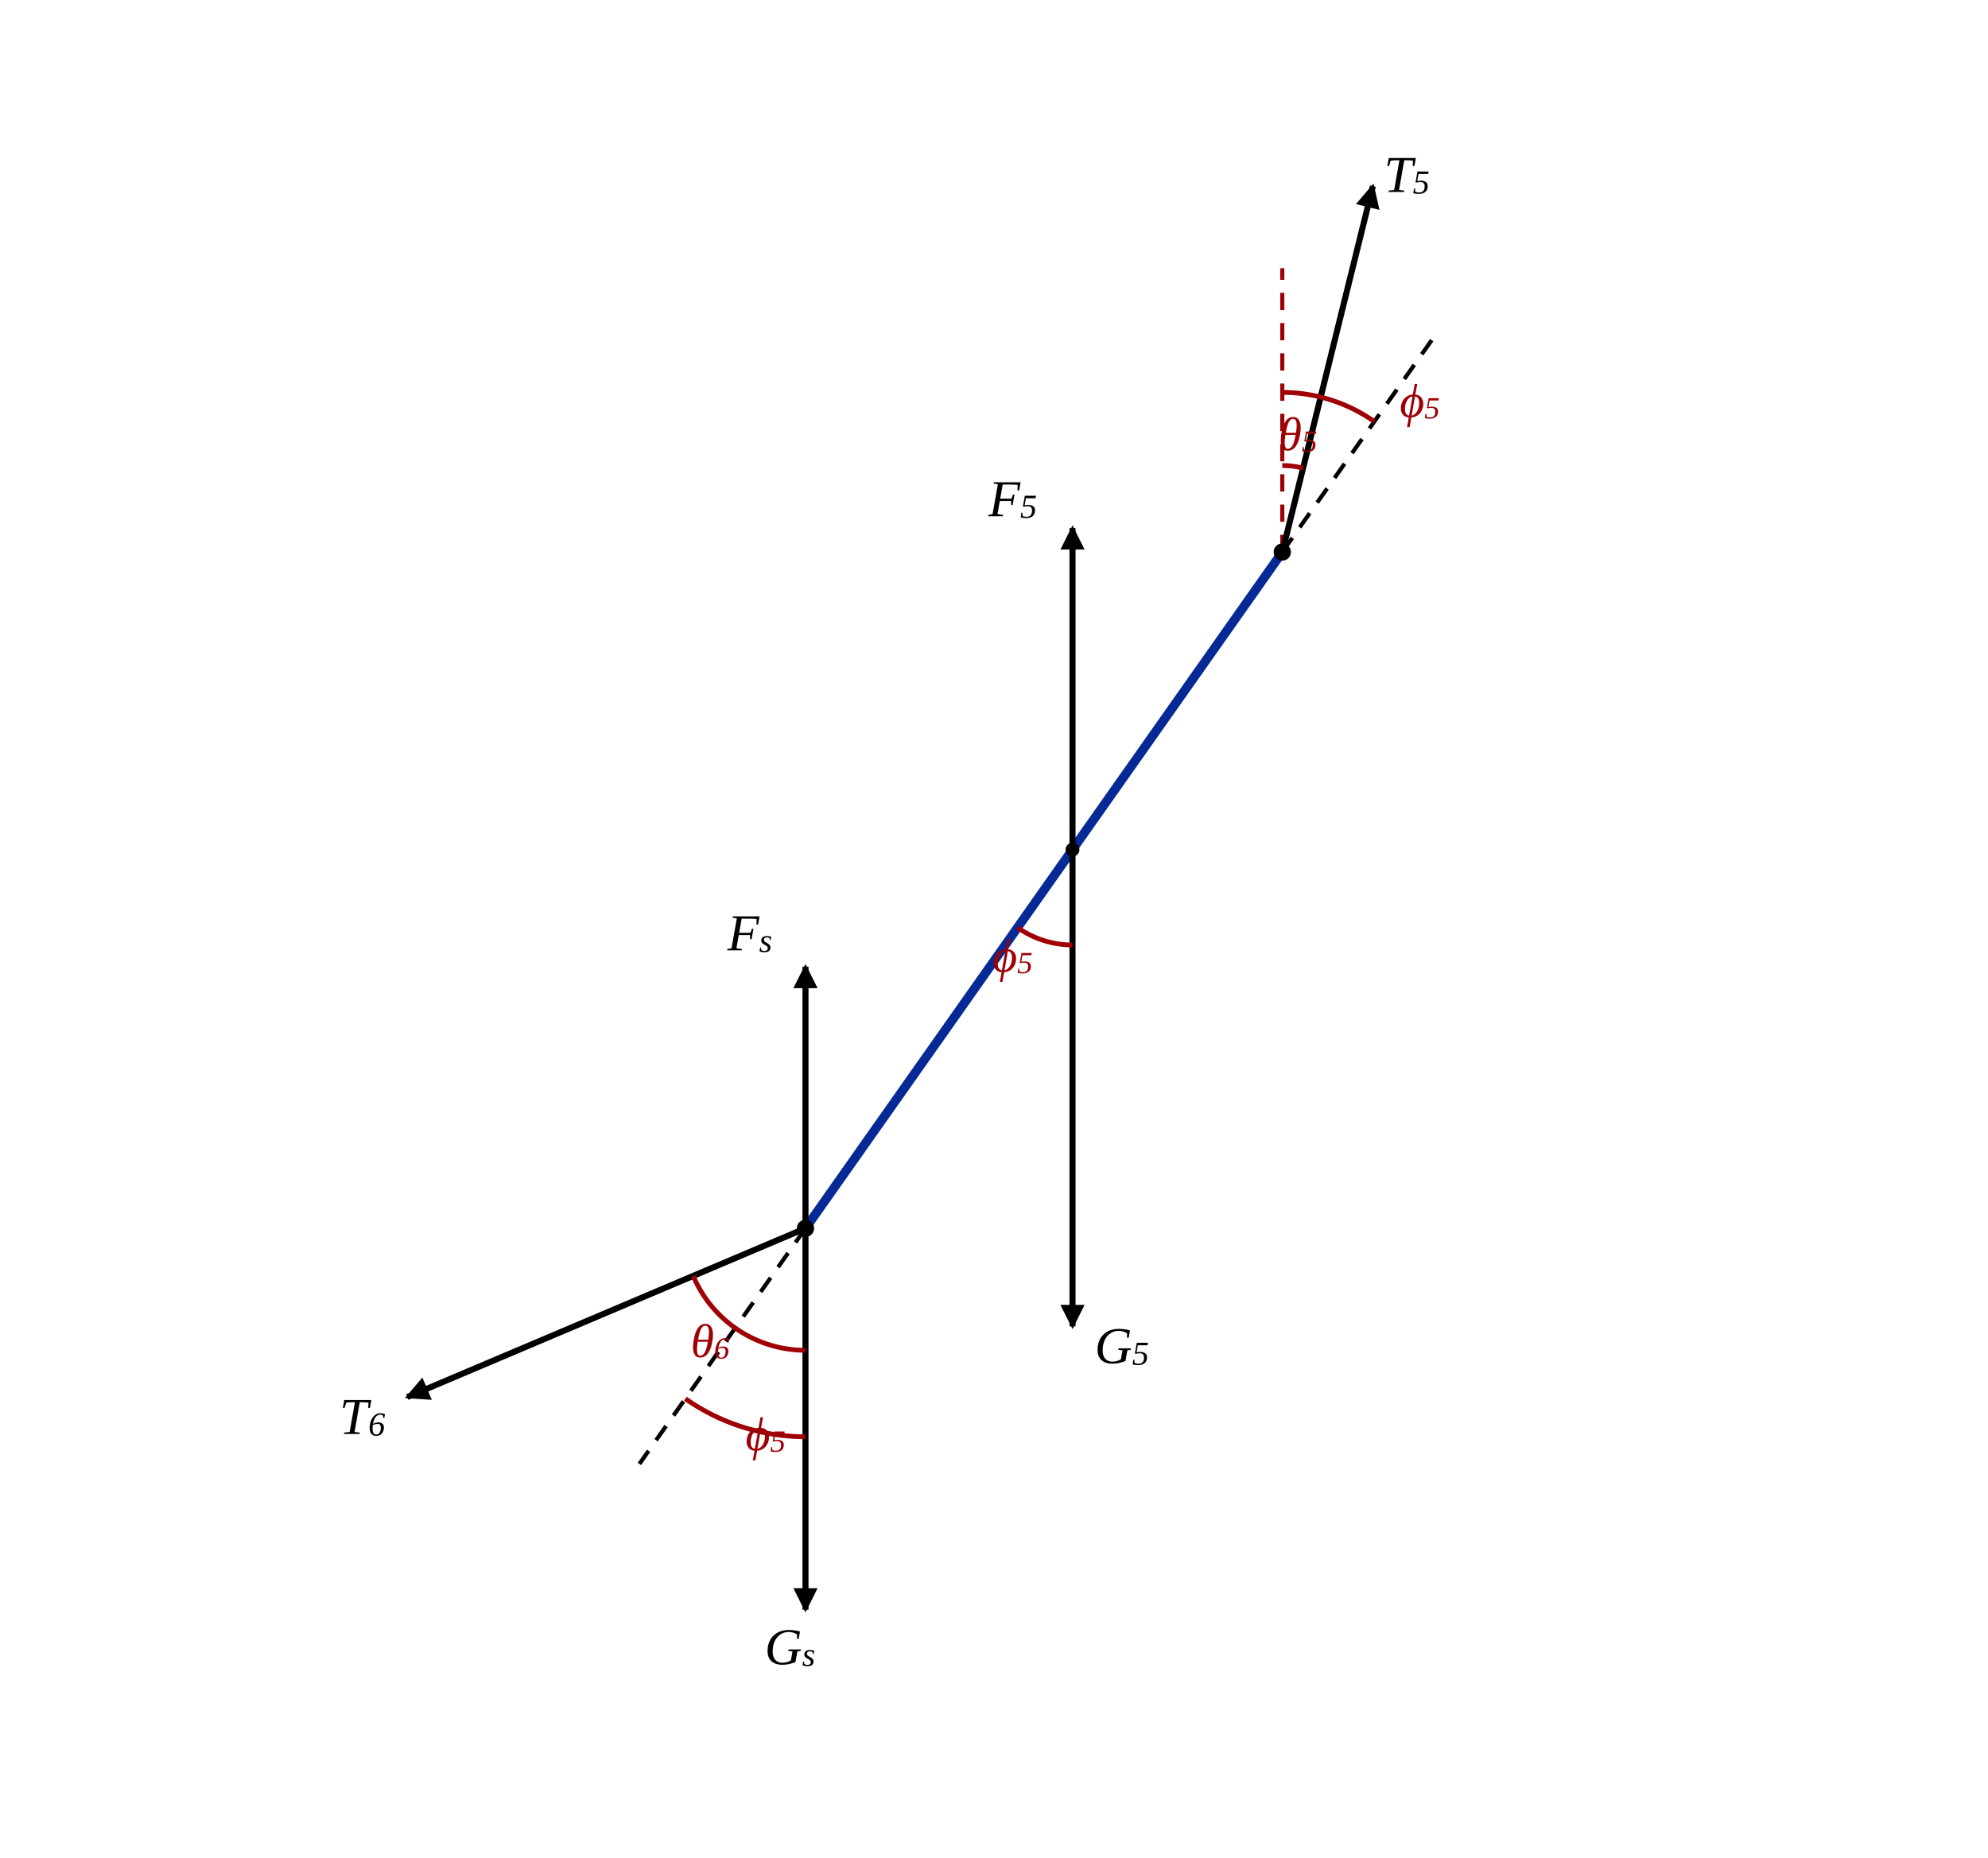
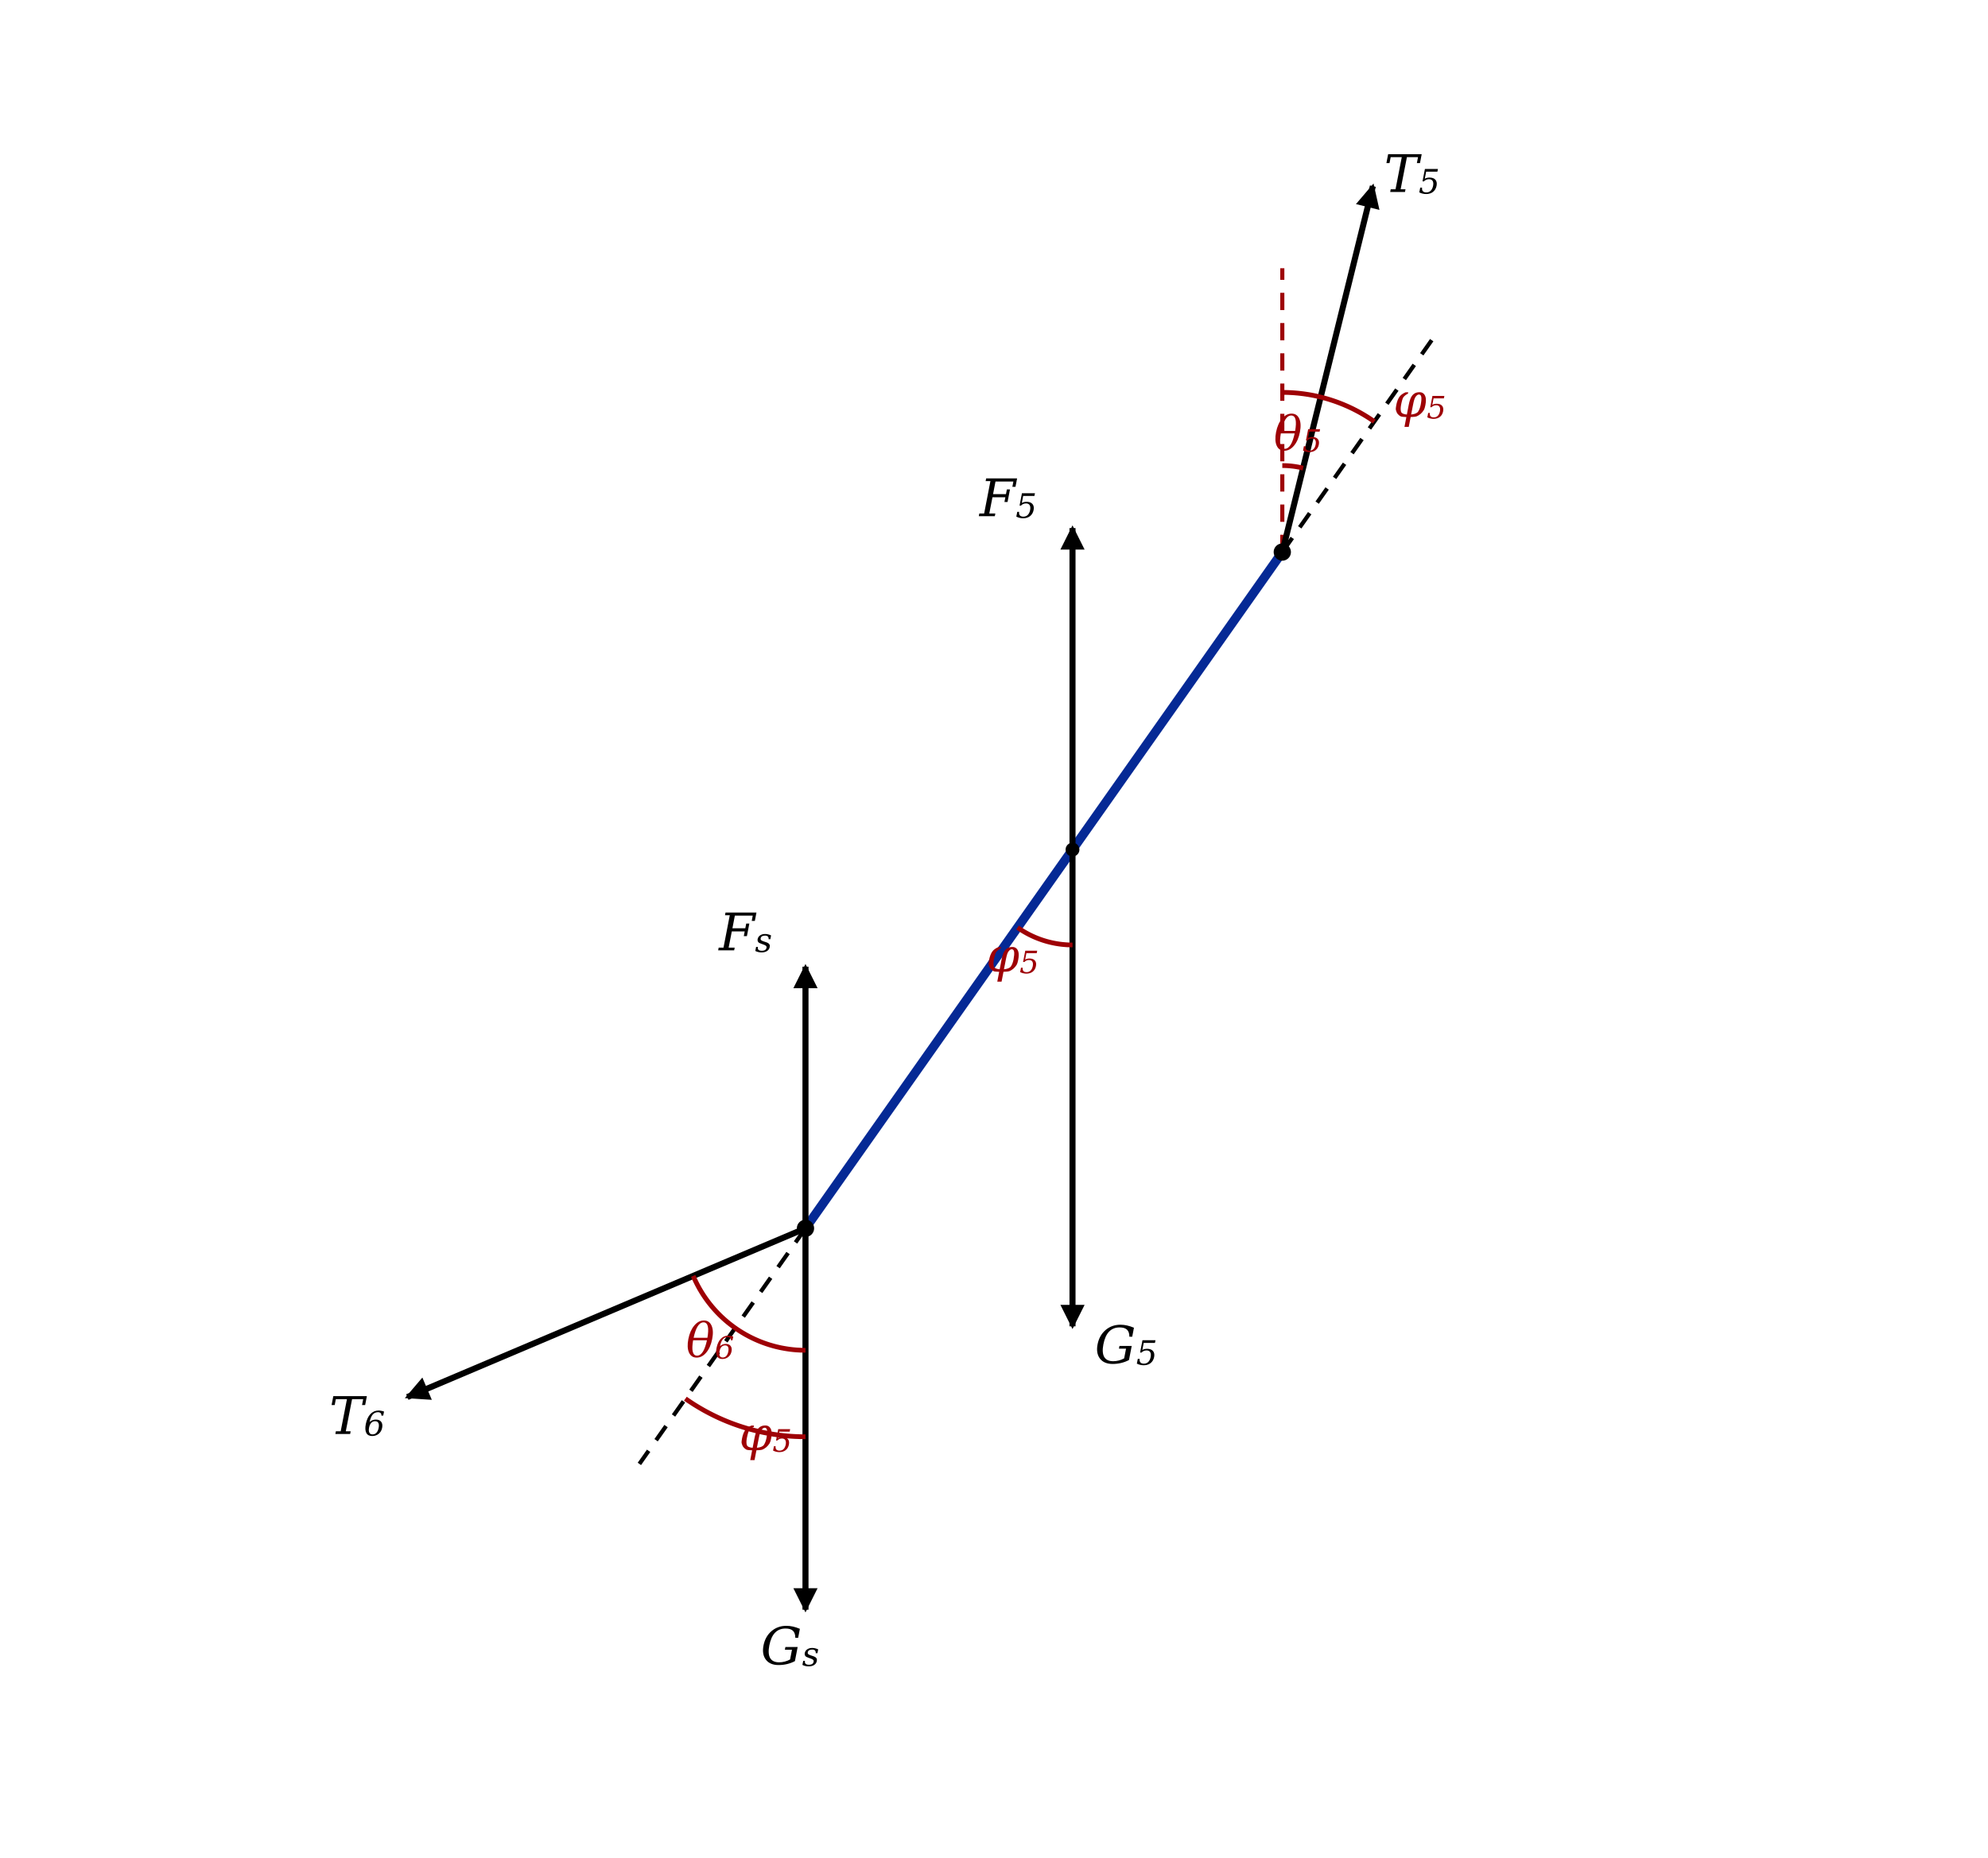
<svg xmlns="http://www.w3.org/2000/svg" width="920" height="860" viewBox="0 0 920 860">
  <defs>
    <marker id="arrowBlack" markerWidth="4" markerHeight="4" refX="3.55" refY="2" orient="auto" markerUnits="strokeWidth">
      <path d="M0,0 L4,2 L0,4 Z" fill="#000000" />
    </marker>
  </defs>
-   <g font-family="Times New Roman, Times, serif" shape-rendering="geometricPrecision">
+   <g font-family="DejaVu Serif, Times, serif" shape-rendering="geometricPrecision">
    <line x1="372.76" y1="568.55" x2="593.42" y2="255.53" stroke="#052995" stroke-width="4.2" />
    <line x1="372.76" y1="568.55" x2="295.89" y2="677.60" stroke="#000000" stroke-width="1.9" stroke-dasharray="8 6" />
    <line x1="593.42" y1="255.53" x2="663.20" y2="156.54" stroke="#000000" stroke-width="1.9" stroke-dasharray="8 6" />
    <line x1="593.42" y1="255.53" x2="593.42" y2="124.16" stroke="#9e0005" stroke-width="1.9" stroke-dasharray="8 6" />
    <line x1="372.76" y1="568.55" x2="372.76" y2="447.45" stroke="#000000" stroke-width="2.8" marker-end="url(#arrowBlack)" />
    <line x1="372.76" y1="568.55" x2="372.76" y2="745.08" stroke="#000000" stroke-width="2.8" marker-end="url(#arrowBlack)" />
    <line x1="372.76" y1="568.55" x2="188.50" y2="646.66" stroke="#000000" stroke-width="2.8" marker-end="url(#arrowBlack)" />
    <line x1="496.33" y1="393.26" x2="496.33" y2="244.44" stroke="#000000" stroke-width="2.8" marker-end="url(#arrowBlack)" />
    <line x1="496.33" y1="393.26" x2="496.33" y2="613.92" stroke="#000000" stroke-width="2.8" marker-end="url(#arrowBlack)" />
    <line x1="593.42" y1="255.53" x2="635.33" y2="86.16" stroke="#000000" stroke-width="2.8" marker-end="url(#arrowBlack)" />
    <circle cx="372.76" cy="568.55" r="4.0" fill="#000000" />
    <circle cx="593.42" cy="255.53" r="4.0" fill="#000000" />
    <circle cx="496.33" cy="393.26" r="3.2" fill="#000000" />
-     <text x="357.37" y="433.08" font-family="Times New Roman, Times, serif" font-size="24px" font-weight="normal" font-style="italic" fill="#000000" text-anchor="end" dominant-baseline="middle">F<tspan font-size="15.6px" baseline-shift="sub">s</tspan>
+     <text x="357.37" y="433.08" font-family="DejaVu Serif, Times, serif" font-size="24px" font-weight="normal" font-style="italic" fill="#000000" text-anchor="end" dominant-baseline="middle">F<tspan font-size="15.6px" baseline-shift="sub">s</tspan>
    </text>
-     <text x="365.58" y="763.55" font-family="Times New Roman, Times, serif" font-size="24px" font-weight="normal" font-style="italic" fill="#000000" text-anchor="middle" dominant-baseline="middle">G<tspan font-size="15.6px" baseline-shift="sub">s</tspan>
+     <text x="365.58" y="763.55" font-family="DejaVu Serif, Times, serif" font-size="24px" font-weight="normal" font-style="italic" fill="#000000" text-anchor="middle" dominant-baseline="middle">G<tspan font-size="15.6px" baseline-shift="sub">s</tspan>
    </text>
-     <text x="178.24" y="656.93" font-family="Times New Roman, Times, serif" font-size="24px" font-weight="normal" font-style="italic" fill="#000000" text-anchor="end" dominant-baseline="middle">T<tspan font-size="15.6px" baseline-shift="sub">6</tspan>
+     <text x="178.24" y="656.93" font-family="DejaVu Serif, Times, serif" font-size="24px" font-weight="normal" font-style="italic" fill="#000000" text-anchor="end" dominant-baseline="middle">T<tspan font-size="15.6px" baseline-shift="sub">6</tspan>
    </text>
-     <text x="479.91" y="232.13" font-family="Times New Roman, Times, serif" font-size="24px" font-weight="normal" font-style="italic" fill="#000000" text-anchor="end" dominant-baseline="middle">F<tspan font-size="15.6px" baseline-shift="sub">5</tspan>
+     <text x="479.91" y="232.13" font-family="DejaVu Serif, Times, serif" font-size="24px" font-weight="normal" font-style="italic" fill="#000000" text-anchor="end" dominant-baseline="middle">F<tspan font-size="15.6px" baseline-shift="sub">5</tspan>
    </text>
-     <text x="506.59" y="624.18" font-family="Times New Roman, Times, serif" font-size="24px" font-weight="normal" font-style="italic" fill="#000000" text-anchor="start" dominant-baseline="middle">G<tspan font-size="15.6px" baseline-shift="sub">5</tspan>
+     <text x="506.59" y="624.18" font-family="DejaVu Serif, Times, serif" font-size="24px" font-weight="normal" font-style="italic" fill="#000000" text-anchor="start" dominant-baseline="middle">G<tspan font-size="15.6px" baseline-shift="sub">5</tspan>
    </text>
-     <text x="640.46" y="82.05" font-family="Times New Roman, Times, serif" font-size="24px" font-weight="normal" font-style="italic" fill="#000000" text-anchor="start" dominant-baseline="middle">T<tspan font-size="15.6px" baseline-shift="sub">5</tspan>
+     <text x="640.46" y="82.05" font-family="DejaVu Serif, Times, serif" font-size="24px" font-weight="normal" font-style="italic" fill="#000000" text-anchor="start" dominant-baseline="middle">T<tspan font-size="15.6px" baseline-shift="sub">5</tspan>
    </text>
    <polyline points="320.79,590.58 320.97,590.99 321.14,591.40 321.33,591.80 321.51,592.20 321.70,592.61 321.89,593.01 322.08,593.41 322.28,593.80 322.48,594.20 322.68,594.59 322.89,594.98 323.10,595.38 323.31,595.76 323.52,596.15 323.74,596.54 323.96,596.92 324.19,597.30 324.41,597.68 324.64,598.06 324.88,598.44 325.11,598.81 325.35,599.19 325.59,599.56 325.84,599.93 326.09,600.30 326.34,600.66 326.59,601.03 326.85,601.39 327.11,601.75 327.37,602.10 327.63,602.46 327.90,602.81 328.17,603.16 328.44,603.51 328.72,603.86 329.00,604.20 329.28,604.55 329.56,604.89 329.85,605.22 330.14,605.56 330.43,605.89 330.73,606.23 331.02,606.55 331.32,606.88 331.63,607.20 331.93,607.53 332.24,607.85 332.55,608.16 332.86,608.48 333.17,608.79 333.49,609.10 333.81,609.41 334.13,609.71 334.46,610.01 334.78,610.31 335.11,610.61 335.44,610.90 335.78,611.20 336.11,611.48 336.45,611.77 336.79,612.05 337.14,612.34 337.48,612.61 337.83,612.89 338.18,613.16 338.53,613.43 338.88,613.70 339.24,613.96 339.59,614.23 339.95,614.49 340.32,614.74 340.68,615.00 341.04,615.25 341.41,615.49 341.78,615.74 342.15,615.98 342.53,616.22 342.90,616.45 343.28,616.69 343.66,616.92 344.04,617.14 344.42,617.37 344.80,617.59 345.19,617.81 345.58,618.02 345.97,618.23 346.36,618.44 346.75,618.65 347.14,618.85 347.54,619.05 347.94,619.25 348.34,619.44 348.74,619.63 349.14,619.82 349.54,620.00 349.95,620.18 350.35,620.36 350.76,620.53 351.17,620.71 351.58,620.87 351.99,621.04 352.40,621.20 352.82,621.36 353.23,621.51 353.65,621.67 354.07,621.81 354.48,621.96 354.90,622.10 355.33,622.24 355.75,622.37 356.17,622.51 356.59,622.63 357.02,622.76 357.45,622.88 357.87,623.00 358.30,623.12 358.73,623.23 359.16,623.34 359.59,623.44 360.02,623.54 360.45,623.64 360.89,623.74 361.32,623.83 361.75,623.92 362.19,624.00 362.63,624.08 363.06,624.16 363.50,624.23 363.94,624.31 364.37,624.37 364.81,624.44 365.25,624.50 365.69,624.56 366.13,624.61 366.57,624.66 367.01,624.71 367.45,624.75 367.89,624.79 368.34,624.83 368.78,624.86 369.22,624.89 369.66,624.91 370.11,624.94 370.55,624.96 370.99,624.97 371.43,624.98 371.88,624.99 372.32,625.00 372.76,625.00" fill="none" stroke="#9e0005" stroke-width="2.2" />
    <polyline points="317.18,647.40 317.50,647.63 317.83,647.86 318.16,648.09 318.49,648.31 318.82,648.53 319.15,648.75 319.48,648.97 319.81,649.19 320.14,649.41 320.47,649.63 320.81,649.84 321.14,650.06 321.48,650.27 321.82,650.48 322.16,650.69 322.50,650.90 322.84,651.10 323.18,651.31 323.52,651.51 323.86,651.71 324.20,651.91 324.55,652.11 324.89,652.31 325.24,652.51 325.58,652.70 325.93,652.90 326.28,653.09 326.63,653.28 326.98,653.47 327.33,653.66 327.68,653.84 328.03,654.03 328.38,654.21 328.74,654.39 329.09,654.57 329.44,654.75 329.80,654.93 330.16,655.11 330.51,655.28 330.87,655.46 331.23,655.63 331.59,655.80 331.95,655.97 332.31,656.14 332.67,656.30 333.03,656.47 333.40,656.63 333.76,656.79 334.12,656.95 334.49,657.11 334.85,657.27 335.22,657.42 335.59,657.57 335.95,657.73 336.32,657.88 336.69,658.03 337.06,658.18 337.43,658.32 337.80,658.47 338.17,658.61 338.54,658.75 338.91,658.89 339.28,659.03 339.66,659.17 340.03,659.30 340.41,659.44 340.78,659.57 341.16,659.70 341.53,659.83 341.91,659.96 342.28,660.09 342.66,660.21 343.04,660.33 343.42,660.46 343.80,660.58 344.18,660.69 344.56,660.81 344.94,660.93 345.32,661.04 345.70,661.15 346.08,661.26 346.46,661.37 346.85,661.48 347.23,661.59 347.61,661.69 348.00,661.79 348.38,661.89 348.77,661.99 349.15,662.09 349.54,662.19 349.92,662.28 350.31,662.38 350.70,662.47 351.08,662.56 351.47,662.65 351.86,662.73 352.25,662.82 352.64,662.90 353.03,662.99 353.41,663.07 353.80,663.15 354.19,663.22 354.58,663.30 354.98,663.37 355.37,663.44 355.76,663.52 356.15,663.58 356.54,663.65 356.93,663.72 357.32,663.78 357.72,663.85 358.11,663.91 358.50,663.97 358.90,664.02 359.29,664.08 359.68,664.14 360.08,664.19 360.47,664.24 360.87,664.29 361.26,664.34 361.66,664.38 362.05,664.43 362.45,664.47 362.84,664.51 363.24,664.55 363.63,664.59 364.03,664.63 364.42,664.67 364.82,664.70 365.22,664.73 365.61,664.76 366.01,664.79 366.41,664.82 366.80,664.84 367.20,664.87 367.60,664.89 367.99,664.91 368.39,664.93 368.79,664.94 369.19,664.96 369.58,664.97 369.98,664.99 370.38,665.00 370.78,665.01 371.17,665.01 371.57,665.02 371.97,665.02 372.37,665.03 372.76,665.03" fill="none" stroke="#9e0005" stroke-width="2.2" />
    <polyline points="470.90,429.33 471.05,429.43 471.20,429.54 471.35,429.64 471.50,429.74 471.65,429.84 471.80,429.95 471.96,430.05 472.11,430.15 472.26,430.25 472.41,430.35 472.57,430.44 472.72,430.54 472.87,430.64 473.03,430.73 473.18,430.83 473.34,430.93 473.49,431.02 473.65,431.11 473.80,431.21 473.96,431.30 474.12,431.39 474.27,431.48 474.43,431.57 474.59,431.66 474.75,431.75 474.91,431.84 475.07,431.93 475.23,432.02 475.39,432.10 475.55,432.19 475.71,432.27 475.87,432.36 476.03,432.44 476.19,432.53 476.35,432.61 476.52,432.69 476.68,432.77 476.84,432.85 477.00,432.93 477.17,433.01 477.33,433.09 477.50,433.17 477.66,433.25 477.83,433.32 477.99,433.40 478.16,433.47 478.32,433.55 478.49,433.62 478.66,433.69 478.82,433.77 478.99,433.84 479.16,433.91 479.32,433.98 479.49,434.05 479.66,434.12 479.83,434.19 480.00,434.26 480.17,434.32 480.34,434.39 480.51,434.45 480.68,434.52 480.85,434.58 481.02,434.65 481.19,434.71 481.36,434.77 481.53,434.83 481.70,434.89 481.87,434.95 482.04,435.01 482.22,435.07 482.39,435.13 482.56,435.19 482.73,435.24 482.91,435.30 483.08,435.35 483.25,435.41 483.43,435.46 483.60,435.51 483.78,435.57 483.95,435.62 484.13,435.67 484.30,435.72 484.48,435.77 484.65,435.82 484.83,435.86 485.00,435.91 485.18,435.96 485.35,436.00 485.53,436.05 485.71,436.09 485.88,436.13 486.06,436.18 486.24,436.22 486.41,436.26 486.59,436.30 486.77,436.34 486.95,436.38 487.12,436.42 487.30,436.46 487.48,436.49 487.66,436.53 487.84,436.56 488.02,436.60 488.19,436.63 488.37,436.67 488.55,436.70 488.73,436.73 488.91,436.76 489.09,436.79 489.27,436.82 489.45,436.85 489.63,436.88 489.81,436.90 489.99,436.93 490.17,436.96 490.35,436.98 490.53,437.01 490.71,437.03 490.89,437.05 491.07,437.07 491.25,437.10 491.43,437.12 491.61,437.14 491.79,437.16 491.97,437.17 492.15,437.19 492.34,437.21 492.52,437.22 492.70,437.24 492.88,437.25 493.06,437.27 493.24,437.28 493.42,437.29 493.61,437.31 493.79,437.32 493.97,437.33 494.15,437.34 494.33,437.34 494.51,437.35 494.70,437.36 494.88,437.37 495.06,437.37 495.24,437.38 495.42,437.38 495.60,437.38 495.79,437.39 495.97,437.39 496.15,437.39 496.33,437.39" fill="none" stroke="#9e0005" stroke-width="2.2" />
    <polyline points="593.42,215.50 593.49,215.50 593.55,215.50 593.62,215.50 593.68,215.50 593.75,215.50 593.81,215.50 593.88,215.50 593.94,215.50 594.01,215.50 594.07,215.51 594.14,215.51 594.20,215.51 594.27,215.51 594.33,215.51 594.40,215.51 594.46,215.51 594.53,215.52 594.59,215.52 594.66,215.52 594.72,215.52 594.79,215.52 594.85,215.53 594.92,215.53 594.98,215.53 595.05,215.53 595.11,215.54 595.18,215.54 595.24,215.54 595.31,215.54 595.37,215.55 595.44,215.55 595.51,215.55 595.57,215.56 595.64,215.56 595.70,215.56 595.77,215.57 595.83,215.57 595.90,215.58 595.96,215.58 596.03,215.58 596.09,215.59 596.16,215.59 596.22,215.60 596.29,215.60 596.35,215.61 596.42,215.61 596.48,215.62 596.55,215.62 596.61,215.63 596.68,215.63 596.74,215.64 596.81,215.64 596.87,215.65 596.94,215.65 597.00,215.66 597.06,215.67 597.13,215.67 597.19,215.68 597.26,215.68 597.32,215.69 597.39,215.70 597.45,215.70 597.52,215.71 597.58,215.72 597.65,215.72 597.71,215.73 597.78,215.74 597.84,215.74 597.91,215.75 597.97,215.76 598.04,215.77 598.10,215.77 598.17,215.78 598.23,215.79 598.30,215.80 598.36,215.81 598.43,215.81 598.49,215.82 598.55,215.83 598.62,215.84 598.68,215.85 598.75,215.86 598.81,215.86 598.88,215.87 598.94,215.88 599.01,215.89 599.07,215.90 599.14,215.91 599.20,215.92 599.26,215.93 599.33,215.94 599.39,215.95 599.46,215.96 599.52,215.97 599.59,215.98 599.65,215.99 599.72,216.00 599.78,216.01 599.84,216.02 599.91,216.03 599.97,216.04 600.04,216.05 600.10,216.06 600.17,216.07 600.23,216.08 600.29,216.09 600.36,216.11 600.42,216.12 600.49,216.13 600.55,216.14 600.61,216.15 600.68,216.16 600.74,216.18 600.81,216.19 600.87,216.20 600.93,216.21 601.00,216.22 601.06,216.24 601.13,216.25 601.19,216.26 601.25,216.27 601.32,216.29 601.38,216.30 601.45,216.31 601.51,216.33 601.57,216.34 601.64,216.35 601.70,216.37 601.76,216.38 601.83,216.39 601.89,216.41 601.96,216.42 602.02,216.43 602.08,216.45 602.15,216.46 602.21,216.48 602.27,216.49 602.34,216.51 602.40,216.52 602.46,216.53 602.53,216.55 602.59,216.56 602.65,216.58 602.72,216.59 602.78,216.61 602.84,216.63 602.91,216.64 602.97,216.66 603.03,216.67" fill="none" stroke="#9e0005" stroke-width="2.2" />
    <polyline points="636.00,195.13 635.75,194.95 635.50,194.78 635.25,194.61 634.99,194.44 634.74,194.26 634.49,194.10 634.24,193.93 633.98,193.76 633.73,193.59 633.47,193.43 633.22,193.26 632.96,193.10 632.70,192.94 632.44,192.77 632.18,192.61 631.92,192.46 631.66,192.30 631.40,192.14 631.14,191.98 630.88,191.83 630.62,191.68 630.35,191.52 630.09,191.37 629.82,191.22 629.56,191.07 629.29,190.92 629.03,190.78 628.76,190.63 628.49,190.48 628.22,190.34 627.95,190.20 627.68,190.06 627.41,189.91 627.14,189.78 626.87,189.64 626.60,189.50 626.33,189.36 626.06,189.23 625.78,189.09 625.51,188.96 625.23,188.83 624.96,188.70 624.68,188.57 624.41,188.44 624.13,188.31 623.85,188.19 623.58,188.06 623.30,187.94 623.02,187.82 622.74,187.70 622.46,187.58 622.18,187.46 621.90,187.34 621.62,187.22 621.33,187.11 621.05,186.99 620.77,186.88 620.49,186.77 620.20,186.66 619.92,186.55 619.63,186.44 619.35,186.33 619.06,186.22 618.78,186.12 618.49,186.01 618.21,185.91 617.92,185.81 617.63,185.71 617.34,185.61 617.06,185.51 616.77,185.42 616.48,185.32 616.19,185.23 615.90,185.13 615.61,185.04 615.32,184.95 615.03,184.86 614.73,184.77 614.44,184.68 614.15,184.60 613.86,184.51 613.57,184.43 613.27,184.35 612.98,184.27 612.68,184.19 612.39,184.11 612.10,184.03 611.80,183.95 611.51,183.88 611.21,183.80 610.92,183.73 610.62,183.66 610.32,183.59 610.03,183.52 609.73,183.45 609.43,183.39 609.13,183.32 608.84,183.26 608.54,183.19 608.24,183.13 607.94,183.07 607.64,183.01 607.35,182.96 607.05,182.90 606.75,182.84 606.45,182.79 606.15,182.74 605.85,182.68 605.55,182.63 605.25,182.58 604.95,182.54 604.64,182.49 604.34,182.44 604.04,182.40 603.74,182.36 603.44,182.31 603.14,182.27 602.84,182.23 602.53,182.20 602.23,182.16 601.93,182.12 601.63,182.09 601.32,182.06 601.02,182.02 600.72,181.99 600.41,181.96 600.11,181.94 599.81,181.91 599.50,181.88 599.20,181.86 598.90,181.83 598.59,181.81 598.29,181.79 597.99,181.77 597.68,181.75 597.38,181.74 597.07,181.72 596.77,181.71 596.47,181.69 596.16,181.68 595.86,181.67 595.55,181.66 595.25,181.65 594.94,181.65 594.64,181.64 594.33,181.64 594.03,181.63 593.73,181.63 593.42,181.63" fill="none" stroke="#9e0005" stroke-width="2.2" />
-     <text x="328.63" y="621.92" font-family="Times New Roman, Times, serif" font-size="22px" font-weight="normal" font-style="italic" fill="#9e0005" text-anchor="middle" dominant-baseline="middle">θ<tspan font-size="14.3px" baseline-shift="sub">6</tspan>
+     <text x="328.63" y="621.92" font-family="DejaVu Serif, Times, serif" font-size="22px" font-weight="normal" font-style="italic" fill="#9e0005" text-anchor="middle" dominant-baseline="middle">θ<tspan font-size="14.3px" baseline-shift="sub">6</tspan>
    </text>
-     <text x="354.29" y="665.03" font-family="Times New Roman, Times, serif" font-size="22px" font-weight="normal" font-style="italic" fill="#9e0005" text-anchor="middle" dominant-baseline="middle">ϕ<tspan font-size="14.3px" baseline-shift="sub">5</tspan>
+     <text x="354.29" y="665.03" font-family="DejaVu Serif, Times, serif" font-size="22px" font-weight="normal" font-style="italic" fill="#9e0005" text-anchor="middle" dominant-baseline="middle">φ<tspan font-size="14.3px" baseline-shift="sub">5</tspan>
    </text>
-     <text x="468.62" y="443.55" font-family="Times New Roman, Times, serif" font-size="22px" font-weight="normal" font-style="italic" fill="#9e0005" text-anchor="middle" dominant-baseline="middle">ϕ<tspan font-size="14.3px" baseline-shift="sub">5</tspan>
+     <text x="468.62" y="443.55" font-family="DejaVu Serif, Times, serif" font-size="22px" font-weight="normal" font-style="italic" fill="#9e0005" text-anchor="middle" dominant-baseline="middle">φ<tspan font-size="14.3px" baseline-shift="sub">5</tspan>
    </text>
-     <text x="600.61" y="202.16" font-family="Times New Roman, Times, serif" font-size="22px" font-weight="normal" font-style="italic" fill="#9e0005" text-anchor="middle" dominant-baseline="middle">θ<tspan font-size="14.3px" baseline-shift="sub">5</tspan>
+     <text x="600.61" y="202.16" font-family="DejaVu Serif, Times, serif" font-size="22px" font-weight="normal" font-style="italic" fill="#9e0005" text-anchor="middle" dominant-baseline="middle">θ<tspan font-size="14.3px" baseline-shift="sub">5</tspan>
    </text>
-     <text x="657.05" y="186.76" font-family="Times New Roman, Times, serif" font-size="22px" font-weight="normal" font-style="italic" fill="#9e0005" text-anchor="middle" dominant-baseline="middle">ϕ<tspan font-size="14.3px" baseline-shift="sub">5</tspan>
+     <text x="657.05" y="186.76" font-family="DejaVu Serif, Times, serif" font-size="22px" font-weight="normal" font-style="italic" fill="#9e0005" text-anchor="middle" dominant-baseline="middle">φ<tspan font-size="14.3px" baseline-shift="sub">5</tspan>
    </text>
  </g>
</svg>
